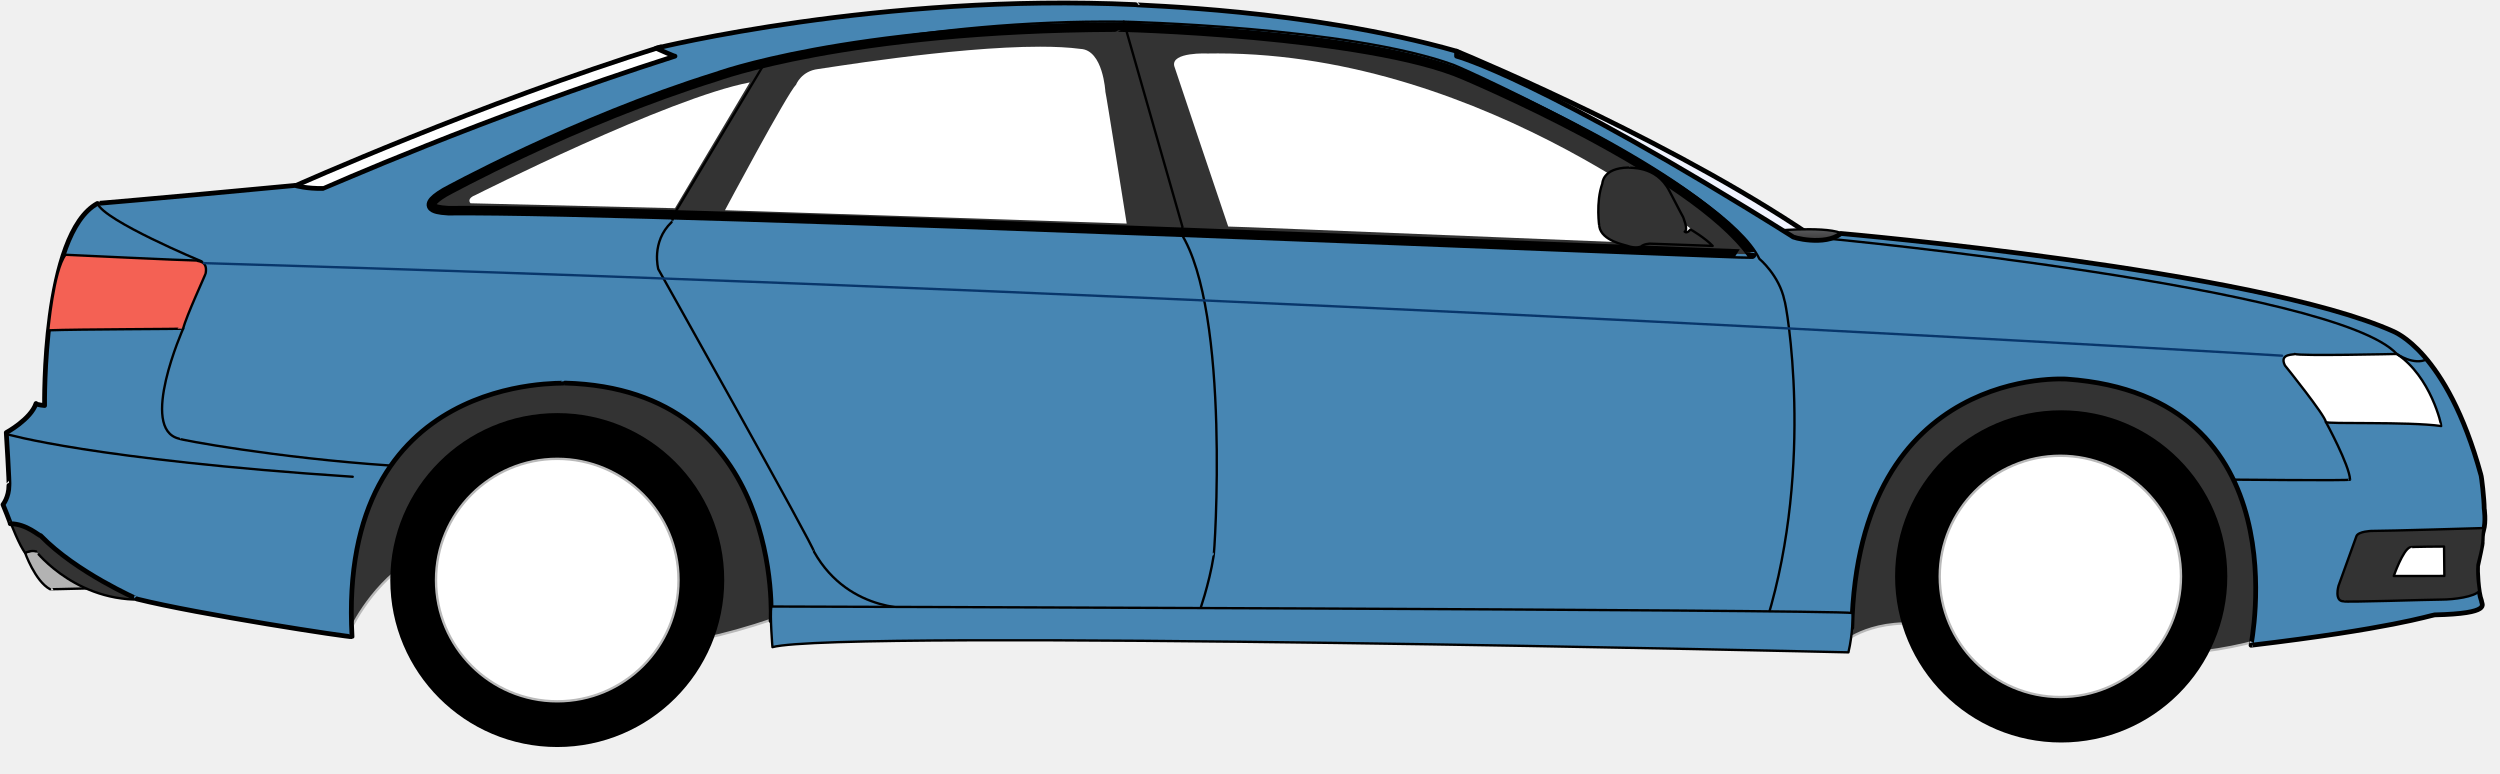
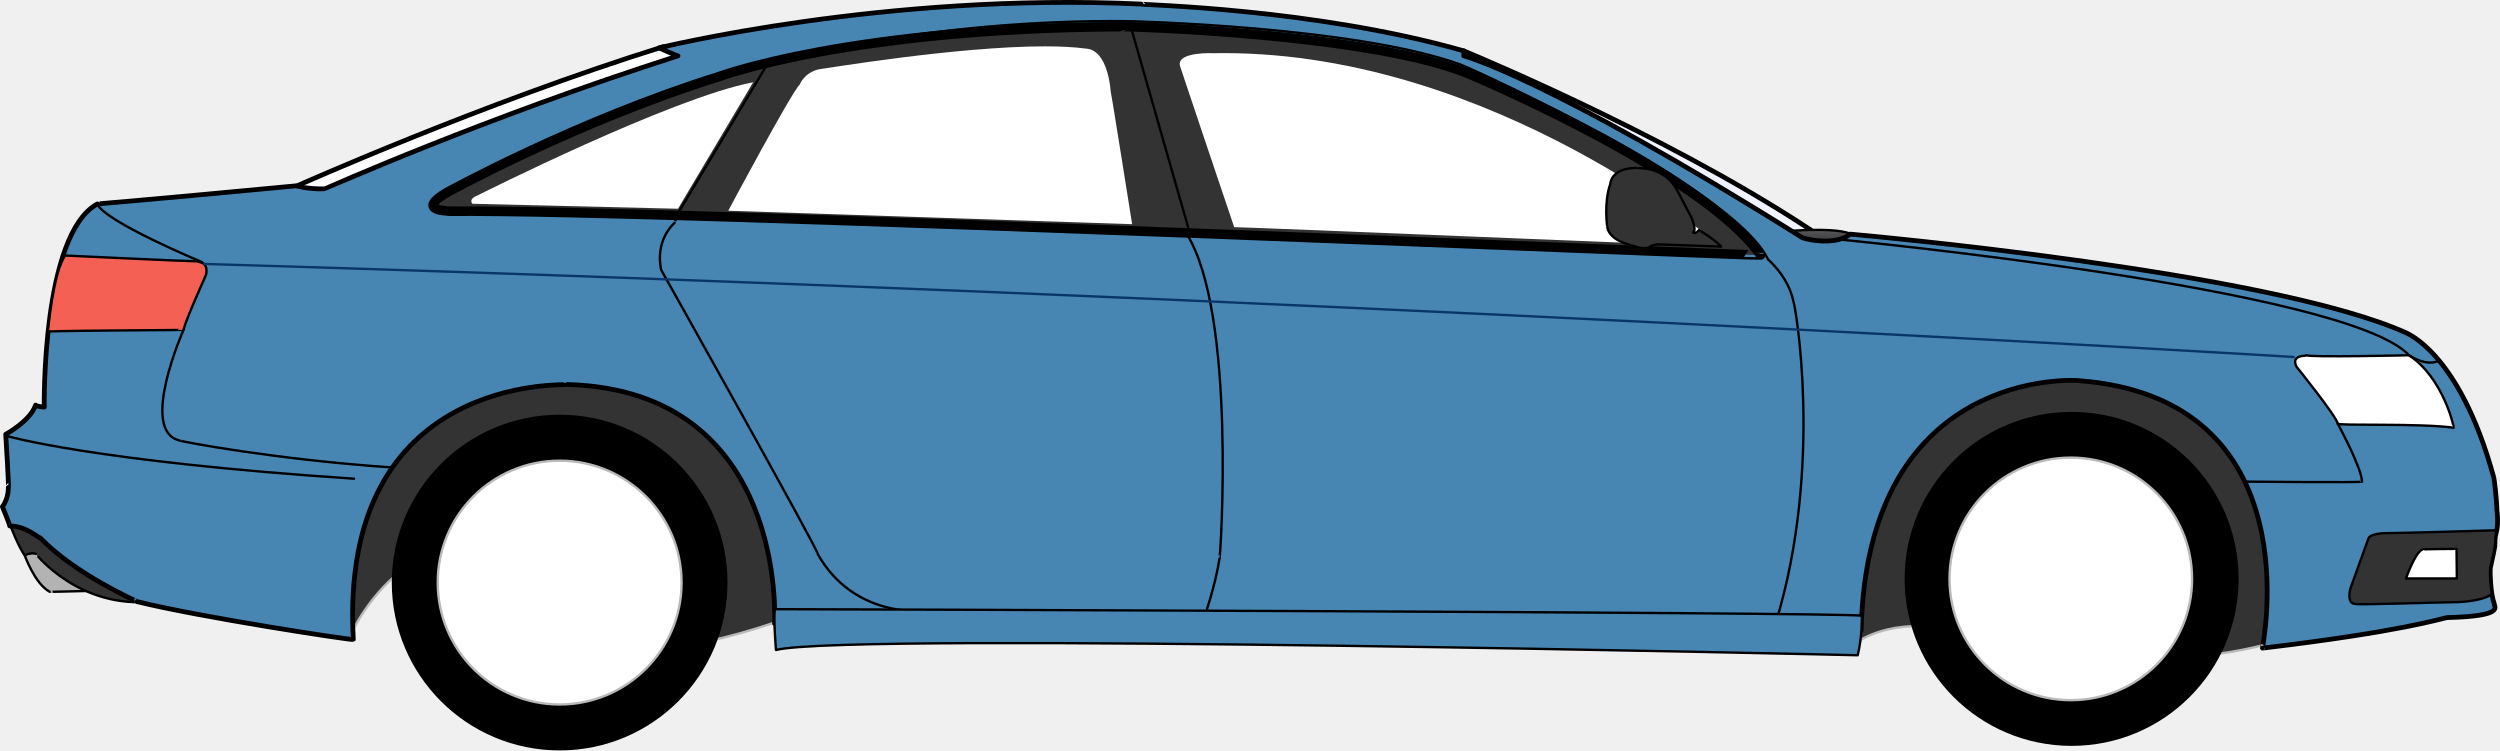
- <svg xmlns="http://www.w3.org/2000/svg" id="svg199" style="fill-rule:evenodd;clip-rule:evenodd;stroke-linecap:round;stroke-linejoin:round;" xml:space="preserve" version="1.1" viewBox="0 0 84 26" height="100%" width="100%">
-   <g id="cat_grande_berline">
-     <path id="path2" style="fill:url(#_Linear1);fill-rule:nonzero;" d="M22.201,1.576l0.001,0l-0.001,0Zm-12.315,4.682c-0.067,0.244 1.576,0.71 1.576,0.71l11.694,-5.059c0,0 -0.956,-0.326 -0.955,-0.333c-6.058,1.886 -12.315,4.682 -12.315,4.682Z" />
-     <path id="path4" style="fill:#ffffff;stroke:#000;stroke-width:0.16px" d="M9.886,6.258c0,0 6.257,-2.796 12.316,-4.682c-0.023,0 0.954,0.333 0.954,0.333l-11.694,5.059c0,0 -1.643,-0.465 -1.576,-0.71Z" />
-     <path id="path6" style="fill:url(#_Linear2);fill-rule:nonzero;" d="M48.466,1.978c2.394,0.42 11.259,6.522 11.259,6.522c0,0 1.576,-0.244 1.553,-0.288c-4.859,-3.418 -12.337,-6.492 -12.337,-6.492c0,0 -0.395,0.233 -0.475,0.258Zm0,0c-0.005,-0.001 -0.009,-0.001 -0.014,-0.002c-0.002,0.005 0.003,0.005 0.014,0.002Z" />
-     <path id="path8" style="fill:none;stroke:#000;stroke-width:0.16px;" d="M48.941,1.72c0,0 0.016,0.007 0.048,0.02c0.648,0.269 7.658,3.214 12.289,6.472c0.023,0.044 -1.553,0.288 -1.553,0.288c0,0 -8.898,-6.125 -11.273,-6.524c-0.022,0.045 0.489,-0.256 0.489,-0.256Z" />
-     <path id="path10" style="fill:#333333;fill-rule:nonzero;stroke:#b9b9b9;stroke-width:0.08px" d="M11.728,21.259c0,0 2.53,-5.892 8.388,-1.331c0,0.099 -1.032,3.594 7.356,0.332l-0.566,-9.054l-11.816,-1.131l-5.359,3.894l1.997,7.29Z" />
-     <path id="path12" style="fill:#333333;fill-rule:nonzero;stroke:#b9b9b9;stroke-width:0.08px" d="M62.022,21.525c0,0 1.198,-0.966 3.395,-0.399c0,0.033 5.791,1.697 10.451,0.399c0.067,0.034 3.628,-5.758 3.628,-5.758l-5.891,-4.593l-8.288,-0.832l-4.227,2.363l0.932,8.82Z" />
-     <path id="path14" style="fill:url(#_Linear3);fill-rule:nonzero;" d="M0.836,18.558c0,0 0.339,0.968 0.843,1.239c-0.009,0.01 2.054,-0.048 2.054,-0.048l-2.383,-1.318l-0.514,0.127Z" />
-     <path id="path16" style="fill:#b3b3b3;stroke:#000;stroke-width:0.08px" d="M1.35,18.431l-0.513,0.127c0,0 0.339,0.968 0.843,1.239c-0.01,0.01 2.053,-0.048 2.053,-0.048l-2.383,-1.318Z" />
-     <path id="path18" style="fill:url(#_Linear4);fill-rule:nonzero;" d="M59.747,7.745c1.243,1.354 2.242,0.244 2.264,0.199c-0.115,-0.193 -0.711,-0.24 -1.262,-0.24c-0.521,0 -1.002,0.041 -1.002,0.041Z" />
-     <path id="path20" style="fill:none;stroke:#000;stroke-width:0.08px;" d="M59.747,7.745c0,0 2.042,-0.178 2.264,0.199c-0.022,0.046 -1.021,1.155 -2.264,-0.199Z" />
-     <path id="path22" style="fill:url(#_Linear5);fill-rule:nonzero;" d="M0.352,17.55c0,0 0.309,0.81 0.503,1.035c-0.004,-0.016 0.186,-0.108 0.36,-0.057c0,0.002 0.316,0.406 0.904,0.81c0.679,0.467 1.722,0.934 3.057,0.779c0.029,0 -3.923,-3.129 -3.923,-3.129l-0.901,0.562Zm0.504,1.037c0,-0.001 -0.001,-0.001 -0.001,-0.002c0,0.001 0,0.002 0.001,0.002Z" />
-     <path id="path24" style="fill:#333333;stroke:#000;stroke-width:0.08px" d="M0.352,17.55c0,0 0.31,0.814 0.504,1.037c-0.019,-0.01 0.179,-0.112 0.359,-0.058c-0.01,-0.01 1.462,1.879 3.961,1.588c0.029,0 -3.923,-3.129 -3.923,-3.129l-0.901,0.562Z" />
-     <path id="path26" style="fill:#4786b3;fill-rule:nonzero;fill-opacity:1" d="M22.046,1.621c0,0 0.56,0.251 0.627,0.268c-6.555,2.096 -11.777,4.441 -11.81,4.441c-0.55,0.017 -0.949,-0.099 -0.949,-0.099c-5.098,0.482 -6.663,0.605 -6.64,0.605c-1.865,1.02 -1.776,6.79 -1.776,6.79c0,0 -0.266,-0.023 -0.288,-0.068c-0.178,0.533 -0.999,0.977 -0.999,0.977c0,0 0.111,1.775 0.089,1.775c0,0.399 -0.2,0.644 -0.2,0.644c0,0 0.267,0.643 0.244,0.643c0.555,0 0.977,0.421 1.021,0.4c1.198,1.242 3.262,2.13 3.239,2.13c2.042,0.511 7.19,1.298 7.224,1.265c-0.5,-8.92 7.123,-8.488 7.156,-8.521c7.389,0.2 6.923,7.989 6.923,7.989c0,0 36.348,0.267 36.314,0.232c0.2,-8.853 7.223,-8.354 7.223,-8.354c7.955,0.566 6.169,8.964 6.191,8.943c4.683,-0.554 6.001,-0.997 6.169,-1.021c1.953,-0.045 1.568,-0.361 1.576,-0.466c-0.124,-0.317 -0.145,-1.051 -0.134,-1.176c0.043,-0.217 0.178,-0.777 0.156,-0.821c0,-0.266 0.036,-0.336 0.044,-0.378c0.089,-0.288 0.023,-0.754 0.023,-0.732c0,-0.31 -0.089,-1.088 -0.111,-1.132c-1.155,-4.215 -2.963,-4.815 -2.929,-4.815c-4.594,-2.063 -18.574,-3.295 -18.574,-3.295c-0.532,0.433 -1.664,0.133 -1.631,0.099c-8.487,-5.326 -11.283,-6.057 -11.283,-6.057l0,-0.167c-5.027,-1.43 -10.785,-1.531 -10.785,-1.564c-0.828,-0.038 -1.646,-0.056 -2.449,-0.056c-7.497,0 -13.661,1.521 -13.661,1.521Z" />
+ <svg xmlns="http://www.w3.org/2000/svg" width="499.717" height="150" viewBox="0 0 499.717 150" version="1.1" xml:space="preserve" style="clip-rule:evenodd;fill-rule:evenodd;stroke-linecap:round;stroke-linejoin:round" id="svg199">
+   <g transform="matrix(5.980861,0,0,5.980861,-0.1196245,-0.1196172)" id="cat_grande_berline">
+     <path d="m 22.201,1.576 h 0.001 z M 9.886,6.258 c -0.067,0.244 1.576,0.71 1.576,0.71 L 23.156,1.909 c 0,0 -0.956,-0.326 -0.955,-0.333 C 16.143,3.462 9.886,6.258 9.886,6.258 Z" style="fill:url(#_Linear1);fill-rule:nonzero" id="path2" />
+     <path d="m 9.886,6.258 c 0,0 6.257,-2.796 12.316,-4.682 -0.023,0 0.954,0.333 0.954,0.333 L 11.462,6.968 c 0,0 -1.643,-0.465 -1.576,-0.71 z" style="fill:#ffffff;stroke:#000000;stroke-width:0.16px" id="path4" />
+     <path d="M 48.466,1.978 C 50.86,2.398 59.725,8.5 59.725,8.5 c 0,0 1.576,-0.244 1.553,-0.288 C 56.419,4.794 48.941,1.72 48.941,1.72 c 0,0 -0.395,0.233 -0.475,0.258 z m 0,0 C 48.461,1.977 48.457,1.977 48.452,1.976 48.45,1.981 48.455,1.981 48.466,1.978 Z" style="fill:url(#_Linear2);fill-rule:nonzero" id="path6" />
+     <path d="m 48.941,1.72 c 0,0 0.016,0.007 0.048,0.02 0.648,0.269 7.658,3.214 12.289,6.472 0.023,0.044 -1.553,0.288 -1.553,0.288 0,0 -8.898,-6.125 -11.273,-6.524 C 48.43,2.021 48.941,1.72 48.941,1.72 Z" style="fill:none;stroke:#000000;stroke-width:0.16px" id="path8" />
+     <path d="m 11.728,21.259 c 0,0 2.53,-5.892 8.388,-1.331 0,0.099 -1.032,3.594 7.356,0.332 L 26.906,11.206 15.09,10.075 9.731,13.969 Z" style="fill:#333333;fill-rule:nonzero;stroke:#b9b9b9;stroke-width:0.08px" id="path10" />
+     <path d="m 62.022,21.525 c 0,0 1.198,-0.966 3.395,-0.399 0,0.033 5.791,1.697 10.451,0.399 0.067,0.034 3.628,-5.758 3.628,-5.758 l -5.891,-4.593 -8.288,-0.832 -4.227,2.363 z" style="fill:#333333;fill-rule:nonzero;stroke:#b9b9b9;stroke-width:0.08px" id="path12" />
+     <path d="m 0.836,18.558 c 0,0 0.339,0.968 0.843,1.239 -0.009,0.01 2.054,-0.048 2.054,-0.048 L 1.35,18.431 Z" style="fill:url(#_Linear3);fill-rule:nonzero" id="path14" />
+     <path d="m 1.35,18.431 -0.513,0.127 c 0,0 0.339,0.968 0.843,1.239 -0.01,0.01 2.053,-0.048 2.053,-0.048 z" style="fill:#b3b3b3;stroke:#000000;stroke-width:0.08px" id="path16" />
+     <path d="m 59.747,7.745 c 1.243,1.354 2.242,0.244 2.264,0.199 -0.115,-0.193 -0.711,-0.24 -1.262,-0.24 -0.521,0 -1.002,0.041 -1.002,0.041 z" style="fill:url(#_Linear4);fill-rule:nonzero" id="path18" />
+     <path d="m 59.747,7.745 c 0,0 2.042,-0.178 2.264,0.199 C 61.989,7.99 60.99,9.099 59.747,7.745 Z" style="fill:none;stroke:#000000;stroke-width:0.08px" id="path20" />
+     <path d="m 0.352,17.55 c 0,0 0.309,0.81 0.503,1.035 -0.004,-0.016 0.186,-0.108 0.36,-0.057 0,0.002 0.316,0.406 0.904,0.81 0.679,0.467 1.722,0.934 3.057,0.779 0.029,0 -3.923,-3.129 -3.923,-3.129 z m 0.504,1.037 c 0,-0.001 -0.001,-0.001 -0.001,-0.002 0,10e-4 0,0.002 0.001,0.002 z" style="fill:url(#_Linear5);fill-rule:nonzero" id="path22" />
+     <path d="m 0.352,17.55 c 0,0 0.31,0.814 0.504,1.037 -0.019,-0.01 0.179,-0.112 0.359,-0.058 -0.01,-0.01 1.462,1.879 3.961,1.588 0.029,0 -3.923,-3.129 -3.923,-3.129 z" style="fill:#333333;stroke:#000000;stroke-width:0.08px" id="path24" />
+     <path d="m 22.046,1.621 c 0,0 0.56,0.251 0.627,0.268 C 16.118,3.985 10.896,6.33 10.863,6.33 10.313,6.347 9.914,6.231 9.914,6.231 4.816,6.713 3.251,6.836 3.274,6.836 c -1.865,1.02 -1.776,6.79 -1.776,6.79 0,0 -0.266,-0.023 -0.288,-0.068 -0.178,0.533 -0.999,0.977 -0.999,0.977 0,0 0.111,1.775 0.089,1.775 0,0.399 -0.2,0.644 -0.2,0.644 0,0 0.267,0.643 0.244,0.643 0.555,0 0.977,0.421 1.021,0.4 1.198,1.242 3.262,2.13 3.239,2.13 2.042,0.511 7.19,1.298 7.224,1.265 -0.5,-8.92 7.123,-8.488 7.156,-8.521 7.389,0.2 6.923,7.989 6.923,7.989 0,0 36.348,0.267 36.314,0.232 0.2,-8.853 7.223,-8.354 7.223,-8.354 7.955,0.566 6.169,8.964 6.191,8.943 4.683,-0.554 6.001,-0.997 6.169,-1.021 1.953,-0.045 1.568,-0.361 1.576,-0.466 -0.124,-0.317 -0.145,-1.051 -0.134,-1.176 0.043,-0.217 0.178,-0.777 0.156,-0.821 0,-0.266 0.036,-0.336 0.044,-0.378 0.089,-0.288 0.023,-0.754 0.023,-0.732 0,-0.31 -0.089,-1.088 -0.111,-1.132 C 82.203,11.74 80.395,11.14 80.429,11.14 75.835,9.077 61.855,7.845 61.855,7.845 61.323,8.278 60.191,7.978 60.224,7.944 51.737,2.618 48.941,1.887 48.941,1.887 V 1.72 C 43.914,0.29 38.156,0.189 38.156,0.156 37.328,0.118 36.51,0.1 35.707,0.1 28.21,0.1 22.046,1.621 22.046,1.621 Z" style="fill:#4786b3;fill-opacity:1;fill-rule:nonzero" id="path26" />
    <g id="g95">
      <clipPath id="_clip7">
-         <rect id="rect28" height="25.08" width="83.553" y="0.02" x="0.02" />
+         <rect x="0.02" y="0.02" width="83.553" height="25.08" id="rect28" />
      </clipPath>
-       <g id="g93" clip-path="url(#_clip7)">
-         <path id="path31" style="fill:none;stroke:#000;stroke-width:0.16px;" d="M9.914,6.231c0,0 0.399,0.116 0.949,0.1c0.033,0 5.259,-2.347 11.816,-4.444c0.033,0.033 -0.633,-0.266 -0.633,-0.266c0,0 7.556,-1.864 16.11,-1.465c0,0.033 5.758,0.134 10.785,1.564l0,0.167c0,0 2.795,0.731 11.283,6.057c-0.033,0.034 1.099,0.334 1.631,-0.099c0,0 13.98,1.232 18.574,3.295c-0.034,0 1.774,0.6 2.929,4.815c0.022,0.044 0.111,0.822 0.111,1.132c0,-0.022 0.066,0.444 -0.023,0.732c-0.008,0.042 -0.044,0.112 -0.044,0.378c0.022,0.044 -0.113,0.605 -0.156,0.821c-0.011,0.125 0.01,0.859 0.134,1.176c-0.008,0.105 0.377,0.421 -1.576,0.466c-0.168,0.024 -1.487,0.466 -6.169,1.021c-0.022,0.021 1.764,-8.377 -6.191,-8.943c0,0 -7.023,-0.499 -7.223,8.354c0.034,0.034 -36.314,-0.232 -36.314,-0.232c0,0 0.466,-7.789 -6.923,-7.989c-0.033,0.033 -7.656,-0.399 -7.156,8.521c-0.034,0.033 -5.182,-0.754 -7.224,-1.265c0.023,0 -2.041,-0.888 -3.239,-2.13c-0.044,0.021 -0.466,-0.4 -1.021,-0.4c0.022,0 -0.244,-0.643 -0.244,-0.643c0,0 0.2,-0.244 0.2,-0.644c0.022,0 -0.089,-1.775 -0.089,-1.775c0,0 0.821,-0.444 0.999,-0.977c0.022,0.045 0.288,0.068 0.288,0.068c0,0 -0.088,-5.77 1.775,-6.79c-0.022,0 1.543,-0.123 6.641,-0.605Z" />
-         <path id="path33" style="fill:#333333;fill-rule:nonzero" d="M37.446,0.911c-9.009,0.044 -13.381,1.664 -13.381,1.664c-4.77,1.486 -9.12,3.884 -9.12,3.884c-1.02,0.604 -0.005,0.604 0.111,0.62c3.619,-0.033 14.695,0.35 24.803,0.732c9.978,0.378 19.012,0.755 19.001,0.733c-1.977,-2.784 -9.55,-5.966 -9.653,-6.014c-3.105,-1.352 -11.05,-1.621 -11.716,-1.621c-0.029,0 -0.044,0.001 -0.045,0.002Z" />
-         <path id="path35" style="fill:none;stroke:#000;stroke-width:0.32px;" d="M14.945,6.459c0,0 4.35,-2.398 9.12,-3.884c0,0 4.372,-1.621 13.381,-1.664c0.022,-0.023 8.523,0.21 11.761,1.619c0.102,0.048 7.676,3.229 9.653,6.014c0.022,0.044 -36.614,-1.531 -43.803,-1.465c-0.117,-0.016 -1.132,-0.016 -0.112,-0.62Z" />
-         <path id="path37" style="fill:#ffffff;fill-rule:nonzero" d="M40.586,1.798c0,0 -1.248,-0.061 -1.131,0.422c0,0 1.464,4.377 1.813,5.392c0,-0.017 16.03,0.649 16.277,0.649c-0.012,-0.009 -1.9,-1.62 -4.913,-3.233c-3.023,-1.616 -7.178,-3.233 -11.711,-3.233c-0.111,0 -0.223,0.001 -0.335,0.003Zm16.959,6.463c0,0.001 0,0.001 0,0Z" />
-         <path id="path39" style="fill:#ffffff;fill-rule:nonzero" d="M30.133,1.945c-1.505,0.19 -2.64,0.38 -2.645,0.375c-0.554,0.066 -0.737,0.51 -0.737,0.521c-0.289,0.277 -2.392,4.222 -2.392,4.222l13.498,0.449c0,0 -0.699,-4.41 -0.716,-4.427c0,0 -0.072,-1.409 -0.838,-1.442c-0.389,-0.052 -0.85,-0.074 -1.356,-0.074c-1.477,0 -3.326,0.188 -4.814,0.376Z" />
-         <path id="path41" style="fill:#ffffff;fill-rule:nonzero" d="M15.988,6.547c-0.314,0.122 -0.201,0.257 -0.179,0.283c0.602,0.017 6.87,0.166 6.87,0.166l2.513,-4.227c-2.729,0.516 -9.204,3.778 -9.204,3.778Zm-0.179,0.283c-0.001,0 -0.002,0 -0.003,0c0.008,0.006 0.008,0.005 0.003,0Z" />
-         <path id="path43" style="fill-rule:nonzero;" d="M13.114,19.49c0,-3.098 2.512,-5.61 5.61,-5.61c3.098,0 5.61,2.512 5.61,5.61c0,3.099 -2.512,5.61 -5.61,5.61c-3.098,0 -5.61,-2.511 -5.61,-5.61" />
-         <path id="path45" style="fill-rule:nonzero;" d="M63.675,19.367c0,-3.083 2.498,-5.581 5.581,-5.581c3.082,0 5.581,2.498 5.581,5.581c0,3.083 -2.499,5.581 -5.581,5.581c-3.083,0 -5.581,-2.498 -5.581,-5.581" />
-         <path id="path47" style="fill:#ffffff;fill-rule:nonzero" d="M14.65,19.49c0,2.25 1.824,4.074 4.074,4.074c2.25,0 4.073,-1.824 4.073,-4.074c0,-2.249 -1.823,-4.074 -4.073,-4.074c-2.25,0 -4.074,1.825 -4.074,4.074Z" />
-         <path id="path49" style="fill:none;stroke:#b9b9b9;stroke-width:0.08px;" d="M14.65,19.49c0,-2.249 1.824,-4.073 4.074,-4.073c2.25,0 4.074,1.824 4.074,4.073c0,2.25 -1.824,4.074 -4.074,4.074c-2.25,0 -4.074,-1.824 -4.074,-4.074Z" />
-         <path id="path51" style="fill:#ffffff;fill-rule:nonzero" d="M65.175,19.367c0,2.239 1.815,4.053 4.053,4.053c2.239,0 4.053,-1.814 4.053,-4.053c0,-2.238 -1.814,-4.053 -4.053,-4.053c-2.238,0 -4.053,1.815 -4.053,4.053Z" />
-         <path id="path53" style="fill:none;stroke:#b9b9b9;stroke-width:0.08px;" d="M65.175,19.367c0,-2.239 1.815,-4.053 4.054,-4.053c2.238,0 4.052,1.814 4.052,4.053c0,2.239 -1.814,4.053 -4.052,4.053c-2.239,0 -4.054,-1.814 -4.054,-4.053Z" />
-         <path id="path55" style="fill:none;stroke:#000;stroke-width:0.08px;" d="M59.114,8.696c0,0 0.668,0.553 0.843,1.395c0.057,0.087 1.017,5.463 -0.582,10.724c0.029,0 -19.093,-0.205 -19.093,-0.205c0,0 0.349,-0.987 0.494,-1.917c0.029,0 0.581,-8.224 -1.104,-10.869c0.029,0 0.058,-0.203 0.058,-0.203l-1.971,-6.893c0,0 7.575,0.175 11.082,1.453c0.644,0.256 9.12,4.133 10.273,6.515Z" />
-         <path id="path57" style="fill:none;stroke:#000;stroke-width:0.08px;" d="M30.837,20.436c0,0 -2.286,0.233 -3.487,-1.898c0.077,-0.038 -5.231,-9.494 -5.231,-9.494c0,0 -0.252,-0.91 0.445,-1.578c0,0.01 0.117,-0.32 0.117,-0.32l2.995,-4.998c0,0 5.22,-1.502 12.083,-1.42" />
-         <path id="path59" style="fill:#f46154;fill-rule:nonzero;stroke:#000;stroke-width:0.08px;" d="M2.202,8.56c0,0 4.069,0.194 4.418,0.194c0,0.039 0.368,-0.019 0.291,0.426c0,0.039 -0.66,1.453 -0.756,1.861c0,0.018 -3.526,0.018 -4.534,0.058c0,0.038 0.175,-2.015 0.581,-2.539Z" />
-         <path id="path61" style="fill:#ffffff;fill-rule:nonzero" d="M77.102,11.893c0.02,0.038 -0.542,-0.039 -0.328,0.387c0.018,0.02 1.356,1.686 1.375,1.899c-0.019,0.077 2.77,-0.02 3.875,0.136c0.019,-0.02 -0.349,-1.667 -1.492,-2.422c0,0 -3.294,0.076 -3.43,0Z" />
-         <path id="path63" style="fill:none;stroke:#000;stroke-width:0.08px;" d="M80.532,11.893c0,0 -3.294,0.076 -3.429,0c0.019,0.038 -0.543,-0.039 -0.329,0.387c0.019,0.02 1.355,1.686 1.375,1.899c-0.02,0.077 2.77,-0.02 3.875,0.136c0.019,-0.02 -0.349,-1.667 -1.492,-2.422Z" />
-         <path id="path65" style="fill:#333333;fill-rule:nonzero" d="M79.66,17.841c0.039,0 -0.421,0.009 -0.484,0.174c-0.02,0.058 -0.601,1.666 -0.601,1.666c0,0 -0.155,0.524 0.174,0.524c0.02,0.038 2.887,-0.059 3.294,-0.059c0.407,0 1.101,-0.092 1.257,-0.287c-0.005,-0.01 -0.087,-0.492 -0.055,-0.882c0.066,-0.288 0.129,-0.47 0.161,-0.753c0.022,-0.208 -0.004,-0.348 0.057,-0.482c0,0 -3.221,0.099 -3.803,0.099Zm3.64,2.018c0,0 0,0 0,0l0,0Z" />
-         <path id="path67" style="fill:none;stroke:#000;stroke-width:0.08px;" d="M83.245,18.976c0.066,-0.287 0.129,-0.468 0.16,-0.752c0.023,-0.208 -0.003,-0.348 0.058,-0.482c0,0 -3.222,0.098 -3.803,0.098c0.039,0 -0.421,0.01 -0.484,0.175c-0.019,0.058 -0.601,1.666 -0.601,1.666c0,0 -0.155,0.524 0.174,0.524c0.02,0.038 2.887,-0.059 3.294,-0.059c0.407,0 1.102,-0.093 1.257,-0.287c0,0.017 -0.088,-0.481 -0.055,-0.883Z" />
-         <path id="path69" style="fill:#4786b3;fill-rule:nonzero;fill-opacity:1" d="M25.955,21.745c2.267,-0.611 36.138,0.174 36.152,0.174c0.152,-0.647 0.138,-1.214 0.138,-1.322c-0.736,-0.117 -36.329,-0.218 -36.329,-0.218c-0.048,0.319 0.039,1.395 0.039,1.366Z" />
-         <path id="path71" style="fill:none;stroke:#000;stroke-width:0.08px;" d="M25.916,20.379c0,0 35.593,0.101 36.329,0.218c0,0.108 0.015,0.675 -0.138,1.322c-0.014,0 -33.885,-0.785 -36.152,-0.175c0,0.03 -0.087,-1.046 -0.039,-1.365Z" />
-         <path id="path73" style="fill:none;stroke:#000;stroke-width:0.08px;" d="M0.226,14.586c0,0 2.867,0.852 11.625,1.433" />
-         <path id="path75" style="fill:#333333;fill-rule:nonzero" d="M53.839,6.168c-0.228,0.629 -0.101,1.462 -0.101,1.443c0.077,0.484 0.871,0.62 0.91,0.639c0.22,0.082 0.367,0.066 0.437,0.05c0.038,-0.009 0.054,-0.017 0.047,-0.011c0.097,-0.097 0.306,-0.102 0.306,-0.102l2.107,0.074c-0.248,-0.263 -0.742,-0.553 -0.742,-0.553c0,0 -0.121,0.155 -0.198,0.077c0.135,-0.077 -0.063,-0.499 -0.048,-0.484c-0.131,-0.233 -0.437,-0.842 -0.466,-0.886c-0.45,-0.886 -1.366,-0.756 -1.38,-0.785c-0.872,0.014 -0.872,0.538 -0.872,0.538Z" />
-         <path id="path77" style="fill:none;stroke:#000;stroke-width:0.08px;" d="M53.839,6.167c0,0 0,-0.523 0.872,-0.537c0.014,0.029 0.93,-0.101 1.38,0.785c0.029,0.044 0.335,0.653 0.466,0.886c-0.015,-0.015 0.183,0.407 0.048,0.484c0.077,0.078 0.198,-0.077 0.198,-0.077c0,0 0.494,0.29 0.742,0.554l-2.107,-0.075c0,0 -0.209,0.005 -0.306,0.102c0.02,-0.019 -0.145,0.087 -0.484,-0.038c-0.039,-0.02 -0.833,-0.156 -0.91,-0.64c0,0.019 -0.127,-0.814 0.101,-1.444Z" />
-         <path id="path79" style="fill:#ffffff;fill-rule:nonzero" d="M80.975,18.388c-0.242,0.096 -0.545,0.966 -0.545,0.966l1.7,-0.002l-0.01,-0.988c0,0 -1.135,0.005 -1.145,0.024Z" />
-         <path id="path81" style="fill:none;stroke:#000;stroke-width:0.08px;" d="M82.12,18.364l0.01,0.988l-1.7,0.002c0,0 0.303,-0.87 0.545,-0.966c0.01,-0.019 1.145,-0.024 1.145,-0.024Z" />
-         <path id="path83" style="fill:none;stroke:#000;stroke-width:0.08px;" d="M78.149,14.179c0,0 0.794,1.453 0.813,1.937c0.02,0.039 -3.913,0 -3.913,0" />
-         <path id="path85" style="fill:none;stroke:#000;stroke-width:0.08px;" d="M6.155,11.041c0,0 -1.501,3.38 -0.136,3.699c0,0.03 3.226,0.64 7.091,0.902" />
-         <path id="path87" style="fill:none;stroke:#000;stroke-width:0.08px;" d="M6.775,8.783c0,0 -3.283,-1.367 -3.501,-1.948" />
-         <path id="path89" style="fill:none;stroke:#08366b;stroke-width:0.08px;" d="M76.676,11.951c0,0 -33.173,-2.025 -69.829,-3.11" />
-         <path id="path91" style="fill:none;stroke:#000;stroke-width:0.08px;" d="M61.526,8.028c0,0 16.943,1.627 19.006,3.865c0,0 0.581,0.407 1.017,0.174" />
+       <g clip-path="url(#_clip7)" id="g93">
+         <path d="m 9.914,6.231 c 0,0 0.399,0.116 0.949,0.1 0.033,0 5.259,-2.347 11.816,-4.444 0.033,0.033 -0.633,-0.266 -0.633,-0.266 0,0 7.556,-1.864 16.11,-1.465 0,0.033 5.758,0.134 10.785,1.564 v 0.167 c 0,0 2.795,0.731 11.283,6.057 -0.033,0.034 1.099,0.334 1.631,-0.099 0,0 13.98,1.232 18.574,3.295 -0.034,0 1.774,0.6 2.929,4.815 0.022,0.044 0.111,0.822 0.111,1.132 0,-0.022 0.066,0.444 -0.023,0.732 -0.008,0.042 -0.044,0.112 -0.044,0.378 0.022,0.044 -0.113,0.605 -0.156,0.821 -0.011,0.125 0.01,0.859 0.134,1.176 -0.008,0.105 0.377,0.421 -1.576,0.466 -0.168,0.024 -1.487,0.466 -6.169,1.021 -0.022,0.021 1.764,-8.377 -6.191,-8.943 0,0 -7.023,-0.499 -7.223,8.354 0.034,0.034 -36.314,-0.232 -36.314,-0.232 0,0 0.466,-7.789 -6.923,-7.989 -0.033,0.033 -7.656,-0.399 -7.156,8.521 -0.034,0.033 -5.182,-0.754 -7.224,-1.265 0.023,0 -2.041,-0.888 -3.239,-2.13 -0.044,0.021 -0.466,-0.4 -1.021,-0.4 0.022,0 -0.244,-0.643 -0.244,-0.643 0,0 0.2,-0.244 0.2,-0.644 0.022,0 -0.089,-1.775 -0.089,-1.775 0,0 0.821,-0.444 0.999,-0.977 0.022,0.045 0.288,0.068 0.288,0.068 0,0 -0.088,-5.77 1.775,-6.79 -0.022,0 1.543,-0.123 6.641,-0.605 z" style="fill:none;stroke:#000000;stroke-width:0.16px" id="path31" />
+         <path d="m 37.446,0.911 c -9.009,0.044 -13.381,1.664 -13.381,1.664 -4.77,1.486 -9.12,3.884 -9.12,3.884 -1.02,0.604 -0.005,0.604 0.111,0.62 3.619,-0.033 14.695,0.35 24.803,0.732 C 49.837,8.189 58.871,8.566 58.86,8.544 56.883,5.76 49.31,2.578 49.207,2.53 46.102,1.178 38.157,0.909 37.491,0.909 c -0.029,0 -0.044,0.001 -0.045,0.002 z" style="fill:#333333;fill-rule:nonzero" id="path33" />
+         <path d="m 14.945,6.459 c 0,0 4.35,-2.398 9.12,-3.884 0,0 4.372,-1.621 13.381,-1.664 0.022,-0.023 8.523,0.21 11.761,1.619 0.102,0.048 7.676,3.229 9.653,6.014 C 58.882,8.588 22.246,7.013 15.057,7.079 14.94,7.063 13.925,7.063 14.945,6.459 Z" style="fill:none;stroke:#000000;stroke-width:0.32px" id="path35" />
+         <path d="m 40.586,1.798 c 0,0 -1.248,-0.061 -1.131,0.422 0,0 1.464,4.377 1.813,5.392 0,-0.017 16.03,0.649 16.277,0.649 -0.012,-0.009 -1.9,-1.62 -4.913,-3.233 -3.023,-1.616 -7.178,-3.233 -11.711,-3.233 -0.111,0 -0.223,0.001 -0.335,0.003 z m 16.959,6.463 c 0,0.001 0,0.001 0,0 z" style="fill:#ffffff;fill-rule:nonzero" id="path37" />
+         <path d="m 30.133,1.945 c -1.505,0.19 -2.64,0.38 -2.645,0.375 -0.554,0.066 -0.737,0.51 -0.737,0.521 -0.289,0.277 -2.392,4.222 -2.392,4.222 l 13.498,0.449 c 0,0 -0.699,-4.41 -0.716,-4.427 0,0 -0.072,-1.409 -0.838,-1.442 -0.389,-0.052 -0.85,-0.074 -1.356,-0.074 -1.477,0 -3.326,0.188 -4.814,0.376 z" style="fill:#ffffff;fill-rule:nonzero" id="path39" />
+         <path d="m 15.988,6.547 c -0.314,0.122 -0.201,0.257 -0.179,0.283 0.602,0.017 6.87,0.166 6.87,0.166 L 25.192,2.769 C 22.463,3.285 15.988,6.547 15.988,6.547 Z M 15.809,6.83 c -10e-4,0 -0.002,0 -0.003,0 0.008,0.006 0.008,0.005 0.003,0 z" style="fill:#ffffff;fill-rule:nonzero" id="path41" />
+         <path d="m 13.114,19.49 c 0,-3.098 2.512,-5.61 5.61,-5.61 3.098,0 5.61,2.512 5.61,5.61 0,3.099 -2.512,5.61 -5.61,5.61 -3.098,0 -5.61,-2.511 -5.61,-5.61" style="fill-rule:nonzero" id="path43" />
+         <path d="m 63.675,19.367 c 0,-3.083 2.498,-5.581 5.581,-5.581 3.082,0 5.581,2.498 5.581,5.581 0,3.083 -2.499,5.581 -5.581,5.581 -3.083,0 -5.581,-2.498 -5.581,-5.581" style="fill-rule:nonzero" id="path45" />
+         <path d="m 14.65,19.49 c 0,2.25 1.824,4.074 4.074,4.074 2.25,0 4.073,-1.824 4.073,-4.074 0,-2.249 -1.823,-4.074 -4.073,-4.074 -2.25,0 -4.074,1.825 -4.074,4.074 z" style="fill:#ffffff;fill-rule:nonzero" id="path47" />
+         <path d="m 14.65,19.49 c 0,-2.249 1.824,-4.073 4.074,-4.073 2.25,0 4.074,1.824 4.074,4.073 0,2.25 -1.824,4.074 -4.074,4.074 -2.25,0 -4.074,-1.824 -4.074,-4.074 z" style="fill:none;stroke:#b9b9b9;stroke-width:0.08px" id="path49" />
+         <path d="m 65.175,19.367 c 0,2.239 1.815,4.053 4.053,4.053 2.239,0 4.053,-1.814 4.053,-4.053 0,-2.238 -1.814,-4.053 -4.053,-4.053 -2.238,0 -4.053,1.815 -4.053,4.053 z" style="fill:#ffffff;fill-rule:nonzero" id="path51" />
+         <path d="m 65.175,19.367 c 0,-2.239 1.815,-4.053 4.054,-4.053 2.238,0 4.052,1.814 4.052,4.053 0,2.239 -1.814,4.053 -4.052,4.053 -2.239,0 -4.054,-1.814 -4.054,-4.053 z" style="fill:none;stroke:#b9b9b9;stroke-width:0.08px" id="path53" />
+         <path d="m 59.114,8.696 c 0,0 0.668,0.553 0.843,1.395 0.057,0.087 1.017,5.463 -0.582,10.724 0.029,0 -19.093,-0.205 -19.093,-0.205 0,0 0.349,-0.987 0.494,-1.917 0.029,0 0.581,-8.224 -1.104,-10.869 0.029,0 0.058,-0.203 0.058,-0.203 L 37.759,0.728 c 0,0 7.575,0.175 11.082,1.453 0.644,0.256 9.12,4.133 10.273,6.515 z" style="fill:none;stroke:#000000;stroke-width:0.08px" id="path55" />
+         <path d="m 30.837,20.436 c 0,0 -2.286,0.233 -3.487,-1.898 0.077,-0.038 -5.231,-9.494 -5.231,-9.494 0,0 -0.252,-0.91 0.445,-1.578 0,0.01 0.117,-0.32 0.117,-0.32 l 2.995,-4.998 c 0,0 5.22,-1.502 12.083,-1.42" style="fill:none;stroke:#000000;stroke-width:0.08px" id="path57" />
+         <path d="m 2.202,8.56 c 0,0 4.069,0.194 4.418,0.194 0,0.039 0.368,-0.019 0.291,0.426 0,0.039 -0.66,1.453 -0.756,1.861 0,0.018 -3.526,0.018 -4.534,0.058 0,0.038 0.175,-2.015 0.581,-2.539 z" style="fill:#f46154;fill-rule:nonzero;stroke:#000000;stroke-width:0.08px" id="path59" />
+         <path d="m 77.102,11.893 c 0.02,0.038 -0.542,-0.039 -0.328,0.387 0.018,0.02 1.356,1.686 1.375,1.899 -0.019,0.077 2.77,-0.02 3.875,0.136 0.019,-0.02 -0.349,-1.667 -1.492,-2.422 0,0 -3.294,0.076 -3.43,0 z" style="fill:#ffffff;fill-rule:nonzero" id="path61" />
+         <path d="m 80.532,11.893 c 0,0 -3.294,0.076 -3.429,0 0.019,0.038 -0.543,-0.039 -0.329,0.387 0.019,0.02 1.355,1.686 1.375,1.899 -0.02,0.077 2.77,-0.02 3.875,0.136 0.019,-0.02 -0.349,-1.667 -1.492,-2.422 z" style="fill:none;stroke:#000000;stroke-width:0.08px" id="path63" />
+         <path d="m 79.66,17.841 c 0.039,0 -0.421,0.009 -0.484,0.174 -0.02,0.058 -0.601,1.666 -0.601,1.666 0,0 -0.155,0.524 0.174,0.524 0.02,0.038 2.887,-0.059 3.294,-0.059 0.407,0 1.101,-0.092 1.257,-0.287 -0.005,-0.01 -0.087,-0.492 -0.055,-0.882 0.066,-0.288 0.129,-0.47 0.161,-0.753 0.022,-0.208 -0.004,-0.348 0.057,-0.482 0,0 -3.221,0.099 -3.803,0.099 z m 3.64,2.018 c 0,0 0,0 0,0 z" style="fill:#333333;fill-rule:nonzero" id="path65" />
+         <path d="m 83.245,18.976 c 0.066,-0.287 0.129,-0.468 0.16,-0.752 0.023,-0.208 -0.003,-0.348 0.058,-0.482 0,0 -3.222,0.098 -3.803,0.098 0.039,0 -0.421,0.01 -0.484,0.175 -0.019,0.058 -0.601,1.666 -0.601,1.666 0,0 -0.155,0.524 0.174,0.524 0.02,0.038 2.887,-0.059 3.294,-0.059 0.407,0 1.102,-0.093 1.257,-0.287 0,0.017 -0.088,-0.481 -0.055,-0.883 z" style="fill:none;stroke:#000000;stroke-width:0.08px" id="path67" />
+         <path d="m 25.955,21.745 c 2.267,-0.611 36.138,0.174 36.152,0.174 0.152,-0.647 0.138,-1.214 0.138,-1.322 -0.736,-0.117 -36.329,-0.218 -36.329,-0.218 -0.048,0.319 0.039,1.395 0.039,1.366 z" style="fill:#4786b3;fill-opacity:1;fill-rule:nonzero" id="path69" />
+         <path d="m 25.916,20.379 c 0,0 35.593,0.101 36.329,0.218 0,0.108 0.015,0.675 -0.138,1.322 -0.014,0 -33.885,-0.785 -36.152,-0.175 0,0.03 -0.087,-1.046 -0.039,-1.365 z" style="fill:none;stroke:#000000;stroke-width:0.08px" id="path71" />
+         <path d="m 0.226,14.586 c 0,0 2.867,0.852 11.625,1.433" style="fill:none;stroke:#000000;stroke-width:0.08px" id="path73" />
+         <path d="m 53.839,6.168 c -0.228,0.629 -0.101,1.462 -0.101,1.443 0.077,0.484 0.871,0.62 0.91,0.639 0.22,0.082 0.367,0.066 0.437,0.05 0.038,-0.009 0.054,-0.017 0.047,-0.011 0.097,-0.097 0.306,-0.102 0.306,-0.102 l 2.107,0.074 C 57.297,7.998 56.803,7.708 56.803,7.708 c 0,0 -0.121,0.155 -0.198,0.077 C 56.74,7.708 56.542,7.286 56.557,7.301 56.426,7.068 56.12,6.459 56.091,6.415 55.641,5.529 54.725,5.659 54.711,5.63 53.839,5.644 53.839,6.168 53.839,6.168 Z" style="fill:#333333;fill-rule:nonzero" id="path75" />
+         <path d="m 53.839,6.167 c 0,0 0,-0.523 0.872,-0.537 0.014,0.029 0.93,-0.101 1.38,0.785 0.029,0.044 0.335,0.653 0.466,0.886 -0.015,-0.015 0.183,0.407 0.048,0.484 0.077,0.078 0.198,-0.077 0.198,-0.077 0,0 0.494,0.29 0.742,0.554 L 55.438,8.187 c 0,0 -0.209,0.005 -0.306,0.102 0.02,-0.019 -0.145,0.087 -0.484,-0.038 -0.039,-0.02 -0.833,-0.156 -0.91,-0.64 0,0.019 -0.127,-0.814 0.101,-1.444 z" style="fill:none;stroke:#000000;stroke-width:0.08px" id="path77" />
+         <path d="m 80.975,18.388 c -0.242,0.096 -0.545,0.966 -0.545,0.966 l 1.7,-0.002 -0.01,-0.988 c 0,0 -1.135,0.005 -1.145,0.024 z" style="fill:#ffffff;fill-rule:nonzero" id="path79" />
+         <path d="m 82.12,18.364 0.01,0.988 -1.7,0.002 c 0,0 0.303,-0.87 0.545,-0.966 0.01,-0.019 1.145,-0.024 1.145,-0.024 z" style="fill:none;stroke:#000000;stroke-width:0.08px" id="path81" />
+         <path d="m 78.149,14.179 c 0,0 0.794,1.453 0.813,1.937 0.02,0.039 -3.913,0 -3.913,0" style="fill:none;stroke:#000000;stroke-width:0.08px" id="path83" />
+         <path d="m 6.155,11.041 c 0,0 -1.501,3.38 -0.136,3.699 0,0.03 3.226,0.64 7.091,0.902" style="fill:none;stroke:#000000;stroke-width:0.08px" id="path85" />
+         <path d="m 6.775,8.783 c 0,0 -3.283,-1.367 -3.501,-1.948" style="fill:none;stroke:#000000;stroke-width:0.08px" id="path87" />
+         <path d="m 76.676,11.951 c 0,0 -33.173,-2.025 -69.829,-3.11" style="fill:none;stroke:#08366b;stroke-width:0.08px" id="path89" />
+         <path d="m 61.526,8.028 c 0,0 16.943,1.627 19.006,3.865 0,0 0.581,0.407 1.017,0.174" style="fill:none;stroke:#000000;stroke-width:0.08px" id="path91" />
      </g>
    </g>
  </g>
  <defs id="defs197">
-     <linearGradient gradientTransform="matrix(0,5.39195,-5.39195,0,16.52,1.57629)" gradientUnits="userSpaceOnUse" y2="0" x2="1" y1="0" x1="0" id="_Linear1">
-       <stop id="stop98" style="stop-color:#f2f3ff;stop-opacity:1" offset="0%" />
-       <stop id="stop100" style="stop-color:#edf4ff;stop-opacity:1" offset="100%" />
+     <linearGradient id="_Linear1" x1="0" y1="0" x2="1" y2="0" gradientUnits="userSpaceOnUse" gradientTransform="matrix(0,5.39195,-5.39195,0,16.52,1.57629)">
+       <stop offset="0%" style="stop-color:#f2f3ff;stop-opacity:1" id="stop98" />
+       <stop offset="100%" style="stop-color:#edf4ff;stop-opacity:1" id="stop100" />
    </linearGradient>
-     <linearGradient gradientTransform="matrix(0,-6.78014,6.78014,0,54.8651,8.50041)" gradientUnits="userSpaceOnUse" y2="0" x2="1" y1="0" x1="0" id="_Linear2">
-       <stop id="stop103" style="stop-color:#f2f3ff;stop-opacity:1" offset="0%" />
-       <stop id="stop105" style="stop-color:#edf4ff;stop-opacity:1" offset="100%" />
+     <linearGradient id="_Linear2" x1="0" y1="0" x2="1" y2="0" gradientUnits="userSpaceOnUse" gradientTransform="matrix(0,-6.78014,6.78014,0,54.8651,8.50041)">
+       <stop offset="0%" style="stop-color:#f2f3ff;stop-opacity:1" id="stop103" />
+       <stop offset="100%" style="stop-color:#edf4ff;stop-opacity:1" id="stop105" />
    </linearGradient>
-     <linearGradient gradientTransform="matrix(0,-1.3668,1.3668,0,2.28495,19.7982)" gradientUnits="userSpaceOnUse" y2="0" x2="1" y1="0" x1="0" id="_Linear3">
-       <stop id="stop108" style="stop-color:#919396;stop-opacity:1" offset="0%" />
-       <stop id="stop110" style="stop-color:#939598;stop-opacity:1" offset="40%" />
-       <stop id="stop112" style="stop-color:#c7c8ca;stop-opacity:1" offset="65%" />
-       <stop id="stop114" style="stop-color:#c7c8ca;stop-opacity:1" offset="100%" />
+     <linearGradient id="_Linear3" x1="0" y1="0" x2="1" y2="0" gradientUnits="userSpaceOnUse" gradientTransform="matrix(0,-1.3668,1.3668,0,2.28495,19.7982)">
+       <stop offset="0%" style="stop-color:#919396;stop-opacity:1" id="stop108" />
+       <stop offset="40%" style="stop-color:#939598;stop-opacity:1" id="stop110" />
+       <stop offset="65%" style="stop-color:#c7c8ca;stop-opacity:1" id="stop112" />
+       <stop offset="100%" style="stop-color:#c7c8ca;stop-opacity:1" id="stop114" />
    </linearGradient>
-     <linearGradient gradientTransform="matrix(0,-0.711572,0.711572,0,60.8791,8.41498)" gradientUnits="userSpaceOnUse" y2="0" x2="1" y1="0" x1="0" id="_Linear4">
-       <stop id="stop117" style="stop-color:#231f20;stop-opacity:1" offset="0%" />
-       <stop id="stop119" style="stop-color:#595a5c;stop-opacity:1" offset="100%" />
+     <linearGradient id="_Linear4" x1="0" y1="0" x2="1" y2="0" gradientUnits="userSpaceOnUse" gradientTransform="matrix(0,-0.711572,0.711572,0,60.8791,8.41498)">
+       <stop offset="0%" style="stop-color:#231f20;stop-opacity:1" id="stop117" />
+       <stop offset="100%" style="stop-color:#595a5c;stop-opacity:1" id="stop119" />
    </linearGradient>
-     <linearGradient gradientTransform="matrix(0,-3.1591,3.1591,0,2.76433,20.1473)" gradientUnits="userSpaceOnUse" y2="0" x2="1" y1="0" x1="0" id="_Linear5">
-       <stop id="stop122" style="stop-color:#231f20;stop-opacity:1" offset="0%" />
-       <stop id="stop124" style="stop-color:#595a5c;stop-opacity:1" offset="100%" />
+     <linearGradient id="_Linear5" x1="0" y1="0" x2="1" y2="0" gradientUnits="userSpaceOnUse" gradientTransform="matrix(0,-3.1591,3.1591,0,2.76433,20.1473)">
+       <stop offset="0%" style="stop-color:#231f20;stop-opacity:1" id="stop122" />
+       <stop offset="100%" style="stop-color:#595a5c;stop-opacity:1" id="stop124" />
    </linearGradient>
-     <linearGradient gradientTransform="matrix(0,21.5809,-21.5809,0,41.7963,0.10007)" gradientUnits="userSpaceOnUse" y2="0" x2="1" y1="0" x1="0" id="_Linear6">
-       <stop id="stop127" style="stop-color:#3b6dad;stop-opacity:1" offset="0%" />
-       <stop id="stop129" style="stop-color:#123b70;stop-opacity:1" offset="100%" />
+     <linearGradient id="_Linear6" x1="0" y1="0" x2="1" y2="0" gradientUnits="userSpaceOnUse" gradientTransform="matrix(0,21.5809,-21.5809,0,41.7963,0.10007)">
+       <stop offset="0%" style="stop-color:#3b6dad;stop-opacity:1" id="stop127" />
+       <stop offset="100%" style="stop-color:#123b70;stop-opacity:1" id="stop129" />
    </linearGradient>
-     <linearGradient gradientTransform="matrix(0,-7.63539,7.63539,0,36.6771,8.54477)" gradientUnits="userSpaceOnUse" y2="0" x2="1" y1="0" x1="0" id="_Linear8">
-       <stop id="stop132" style="stop-color:#231f20;stop-opacity:1" offset="0%" />
-       <stop id="stop134" style="stop-color:#3e3e3f;stop-opacity:1" offset="100%" />
+     <linearGradient id="_Linear8" x1="0" y1="0" x2="1" y2="0" gradientUnits="userSpaceOnUse" gradientTransform="matrix(0,-7.63539,7.63539,0,36.6771,8.54477)">
+       <stop offset="0%" style="stop-color:#231f20;stop-opacity:1" id="stop132" />
+       <stop offset="100%" style="stop-color:#3e3e3f;stop-opacity:1" id="stop134" />
    </linearGradient>
-     <linearGradient gradientTransform="matrix(0,-6.46678,6.46678,0,48.4958,8.26153)" gradientUnits="userSpaceOnUse" y2="0" x2="1" y1="0" x1="0" id="_Linear9">
-       <stop id="stop137" style="stop-color:#f2f3ff;stop-opacity:1" offset="0%" />
-       <stop id="stop139" style="stop-color:#edf4ff;stop-opacity:1" offset="100%" />
+     <linearGradient id="_Linear9" x1="0" y1="0" x2="1" y2="0" gradientUnits="userSpaceOnUse" gradientTransform="matrix(0,-6.46678,6.46678,0,48.4958,8.26153)">
+       <stop offset="0%" style="stop-color:#f2f3ff;stop-opacity:1" id="stop137" />
+       <stop offset="100%" style="stop-color:#edf4ff;stop-opacity:1" id="stop139" />
    </linearGradient>
-     <linearGradient gradientTransform="matrix(0,-5.94248,5.94248,0,31.108,7.51165)" gradientUnits="userSpaceOnUse" y2="0" x2="1" y1="0" x1="0" id="_Linear10">
-       <stop id="stop142" style="stop-color:#f2f3ff;stop-opacity:1" offset="0%" />
-       <stop id="stop144" style="stop-color:#edf4ff;stop-opacity:1" offset="100%" />
+     <linearGradient id="_Linear10" x1="0" y1="0" x2="1" y2="0" gradientUnits="userSpaceOnUse" gradientTransform="matrix(0,-5.94248,5.94248,0,31.108,7.51165)">
+       <stop offset="0%" style="stop-color:#f2f3ff;stop-opacity:1" id="stop142" />
+       <stop offset="100%" style="stop-color:#edf4ff;stop-opacity:1" id="stop144" />
    </linearGradient>
-     <linearGradient gradientTransform="matrix(0,-4.22609,4.22609,0,20.4814,6.99572)" gradientUnits="userSpaceOnUse" y2="0" x2="1" y1="0" x1="0" id="_Linear11">
-       <stop id="stop147" style="stop-color:#f2f3ff;stop-opacity:1" offset="0%" />
-       <stop id="stop149" style="stop-color:#edf4ff;stop-opacity:1" offset="100%" />
+     <linearGradient id="_Linear11" x1="0" y1="0" x2="1" y2="0" gradientUnits="userSpaceOnUse" gradientTransform="matrix(0,-4.22609,4.22609,0,20.4814,6.99572)">
+       <stop offset="0%" style="stop-color:#f2f3ff;stop-opacity:1" id="stop147" />
+       <stop offset="100%" style="stop-color:#edf4ff;stop-opacity:1" id="stop149" />
    </linearGradient>
-     <radialGradient gradientTransform="matrix(4.07377,0,0,4.07377,18.7238,19.4904)" gradientUnits="userSpaceOnUse" r="1" cy="0" cx="0" id="_Radial12">
-       <stop id="stop152" style="stop-color:#8a8c8e;stop-opacity:1" offset="0%" />
-       <stop id="stop154" style="stop-color:#6b6c6f;stop-opacity:1" offset="84%" />
-       <stop id="stop156" style="stop-color:#4d4d4f;stop-opacity:1" offset="96%" />
-       <stop id="stop158" style="stop-color:#4d4d4f;stop-opacity:1" offset="100%" />
+     <radialGradient id="_Radial12" cx="0" cy="0" r="1" gradientUnits="userSpaceOnUse" gradientTransform="matrix(4.07377,0,0,4.07377,18.7238,19.4904)">
+       <stop offset="0%" style="stop-color:#8a8c8e;stop-opacity:1" id="stop152" />
+       <stop offset="84%" style="stop-color:#6b6c6f;stop-opacity:1" id="stop154" />
+       <stop offset="96%" style="stop-color:#4d4d4f;stop-opacity:1" id="stop156" />
+       <stop offset="100%" style="stop-color:#4d4d4f;stop-opacity:1" id="stop158" />
    </radialGradient>
-     <radialGradient gradientTransform="matrix(4.05305,0,0,4.05305,69.2282,19.3669)" gradientUnits="userSpaceOnUse" r="1" cy="0" cx="0" id="_Radial13">
-       <stop id="stop161" style="stop-color:#8a8c8e;stop-opacity:1" offset="0%" />
-       <stop id="stop163" style="stop-color:#6b6c6f;stop-opacity:1" offset="84%" />
-       <stop id="stop165" style="stop-color:#4d4d4f;stop-opacity:1" offset="96%" />
-       <stop id="stop167" style="stop-color:#4d4d4f;stop-opacity:1" offset="100%" />
+     <radialGradient id="_Radial13" cx="0" cy="0" r="1" gradientUnits="userSpaceOnUse" gradientTransform="matrix(4.05305,0,0,4.05305,69.2282,19.3669)">
+       <stop offset="0%" style="stop-color:#8a8c8e;stop-opacity:1" id="stop161" />
+       <stop offset="84%" style="stop-color:#6b6c6f;stop-opacity:1" id="stop163" />
+       <stop offset="96%" style="stop-color:#4d4d4f;stop-opacity:1" id="stop165" />
+       <stop offset="100%" style="stop-color:#4d4d4f;stop-opacity:1" id="stop167" />
    </radialGradient>
-     <linearGradient gradientTransform="matrix(5.29943,0,0,5.29943,76.725,13.1038)" gradientUnits="userSpaceOnUse" y2="0" x2="1" y1="0" x1="0" id="_Linear14">
-       <stop id="stop170" style="stop-color:#f2f3ff;stop-opacity:1" offset="0%" />
-       <stop id="stop172" style="stop-color:#edf4ff;stop-opacity:1" offset="100%" />
+     <linearGradient id="_Linear14" x1="0" y1="0" x2="1" y2="0" gradientUnits="userSpaceOnUse" gradientTransform="matrix(5.29943,0,0,5.29943,76.725,13.1038)">
+       <stop offset="0%" style="stop-color:#f2f3ff;stop-opacity:1" id="stop170" />
+       <stop offset="100%" style="stop-color:#edf4ff;stop-opacity:1" id="stop172" />
    </linearGradient>
-     <linearGradient gradientTransform="matrix(4.92492,0,0,4.92492,78.5384,18.9776)" gradientUnits="userSpaceOnUse" y2="0" x2="1" y1="0" x1="0" id="_Linear15">
-       <stop id="stop175" style="stop-color:#231f20;stop-opacity:1" offset="0%" />
-       <stop id="stop177" style="stop-color:#48484a;stop-opacity:1" offset="100%" />
+     <linearGradient id="_Linear15" x1="0" y1="0" x2="1" y2="0" gradientUnits="userSpaceOnUse" gradientTransform="matrix(4.92492,0,0,4.92492,78.5384,18.9776)">
+       <stop offset="0%" style="stop-color:#231f20;stop-opacity:1" id="stop175" />
+       <stop offset="100%" style="stop-color:#48484a;stop-opacity:1" id="stop177" />
    </linearGradient>
-     <linearGradient gradientTransform="matrix(0,-1.53996,1.53996,0,44.0736,21.9189)" gradientUnits="userSpaceOnUse" y2="0" x2="1" y1="0" x1="0" id="_Linear16">
-       <stop id="stop180" style="stop-color:#3b6dad;stop-opacity:1" offset="0%" />
-       <stop id="stop182" style="stop-color:#123b70;stop-opacity:1" offset="100%" />
+     <linearGradient id="_Linear16" x1="0" y1="0" x2="1" y2="0" gradientUnits="userSpaceOnUse" gradientTransform="matrix(0,-1.53996,1.53996,0,44.0736,21.9189)">
+       <stop offset="0%" style="stop-color:#3b6dad;stop-opacity:1" id="stop180" />
+       <stop offset="100%" style="stop-color:#123b70;stop-opacity:1" id="stop182" />
    </linearGradient>
-     <linearGradient gradientTransform="matrix(0,2.6829,-2.6829,0,55.6238,5.63001)" gradientUnits="userSpaceOnUse" y2="0" x2="1" y1="0" x1="0" id="_Linear17">
-       <stop id="stop185" style="stop-color:#dcddde;stop-opacity:1" offset="0%" />
-       <stop id="stop187" style="stop-color:#595a5c;stop-opacity:1" offset="25%" />
-       <stop id="stop189" style="stop-color:#2d2a2b;stop-opacity:1" offset="100%" />
+     <linearGradient id="_Linear17" x1="0" y1="0" x2="1" y2="0" gradientUnits="userSpaceOnUse" gradientTransform="matrix(0,2.6829,-2.6829,0,55.6238,5.63001)">
+       <stop offset="0%" style="stop-color:#dcddde;stop-opacity:1" id="stop185" />
+       <stop offset="25%" style="stop-color:#595a5c;stop-opacity:1" id="stop187" />
+       <stop offset="100%" style="stop-color:#2d2a2b;stop-opacity:1" id="stop189" />
    </linearGradient>
-     <linearGradient gradientTransform="matrix(1.70034,0,0,1.70034,80.4299,18.8588)" gradientUnits="userSpaceOnUse" y2="0" x2="1" y1="0" x1="0" id="_Linear18">
-       <stop id="stop192" style="stop-color:#f2f3ff;stop-opacity:1" offset="0%" />
-       <stop id="stop194" style="stop-color:#edf4ff;stop-opacity:1" offset="100%" />
+     <linearGradient id="_Linear18" x1="0" y1="0" x2="1" y2="0" gradientUnits="userSpaceOnUse" gradientTransform="matrix(1.70034,0,0,1.70034,80.4299,18.8588)">
+       <stop offset="0%" style="stop-color:#f2f3ff;stop-opacity:1" id="stop192" />
+       <stop offset="100%" style="stop-color:#edf4ff;stop-opacity:1" id="stop194" />
    </linearGradient>
  </defs>
</svg>
